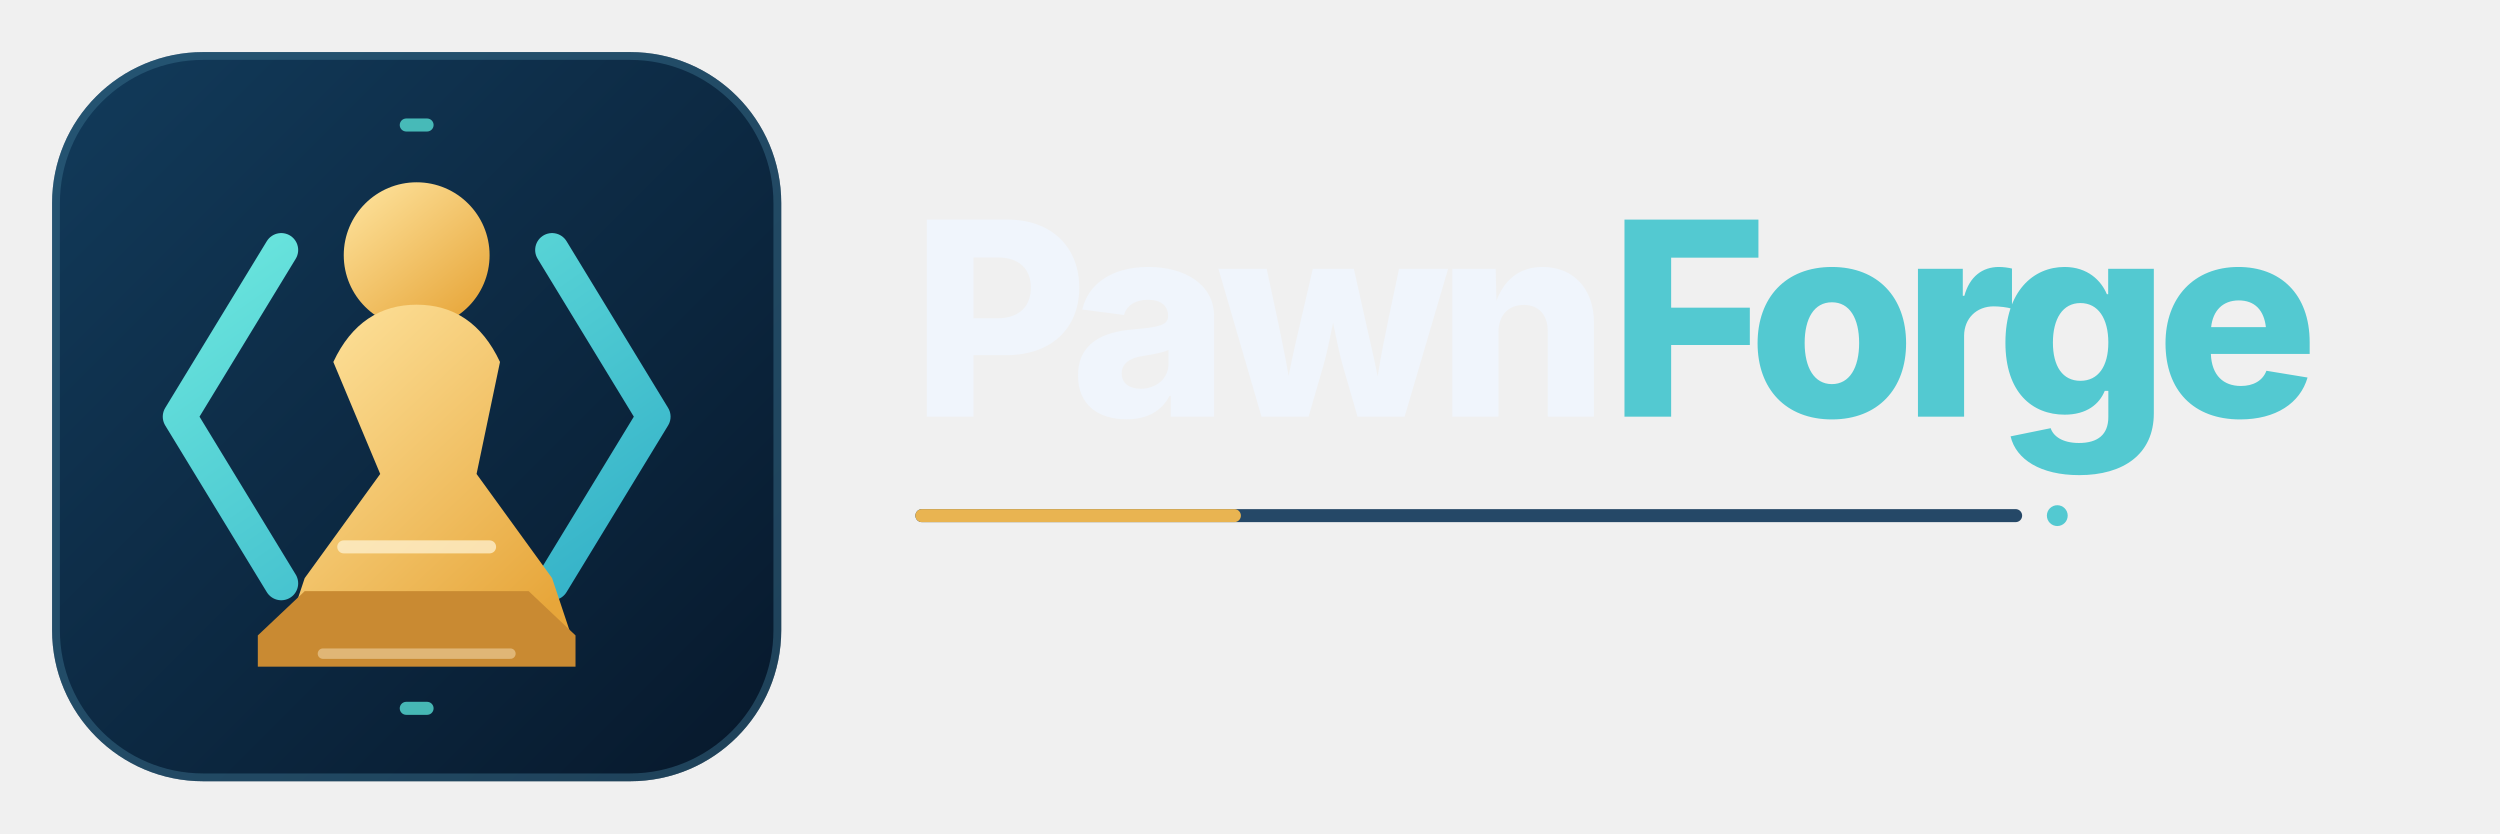
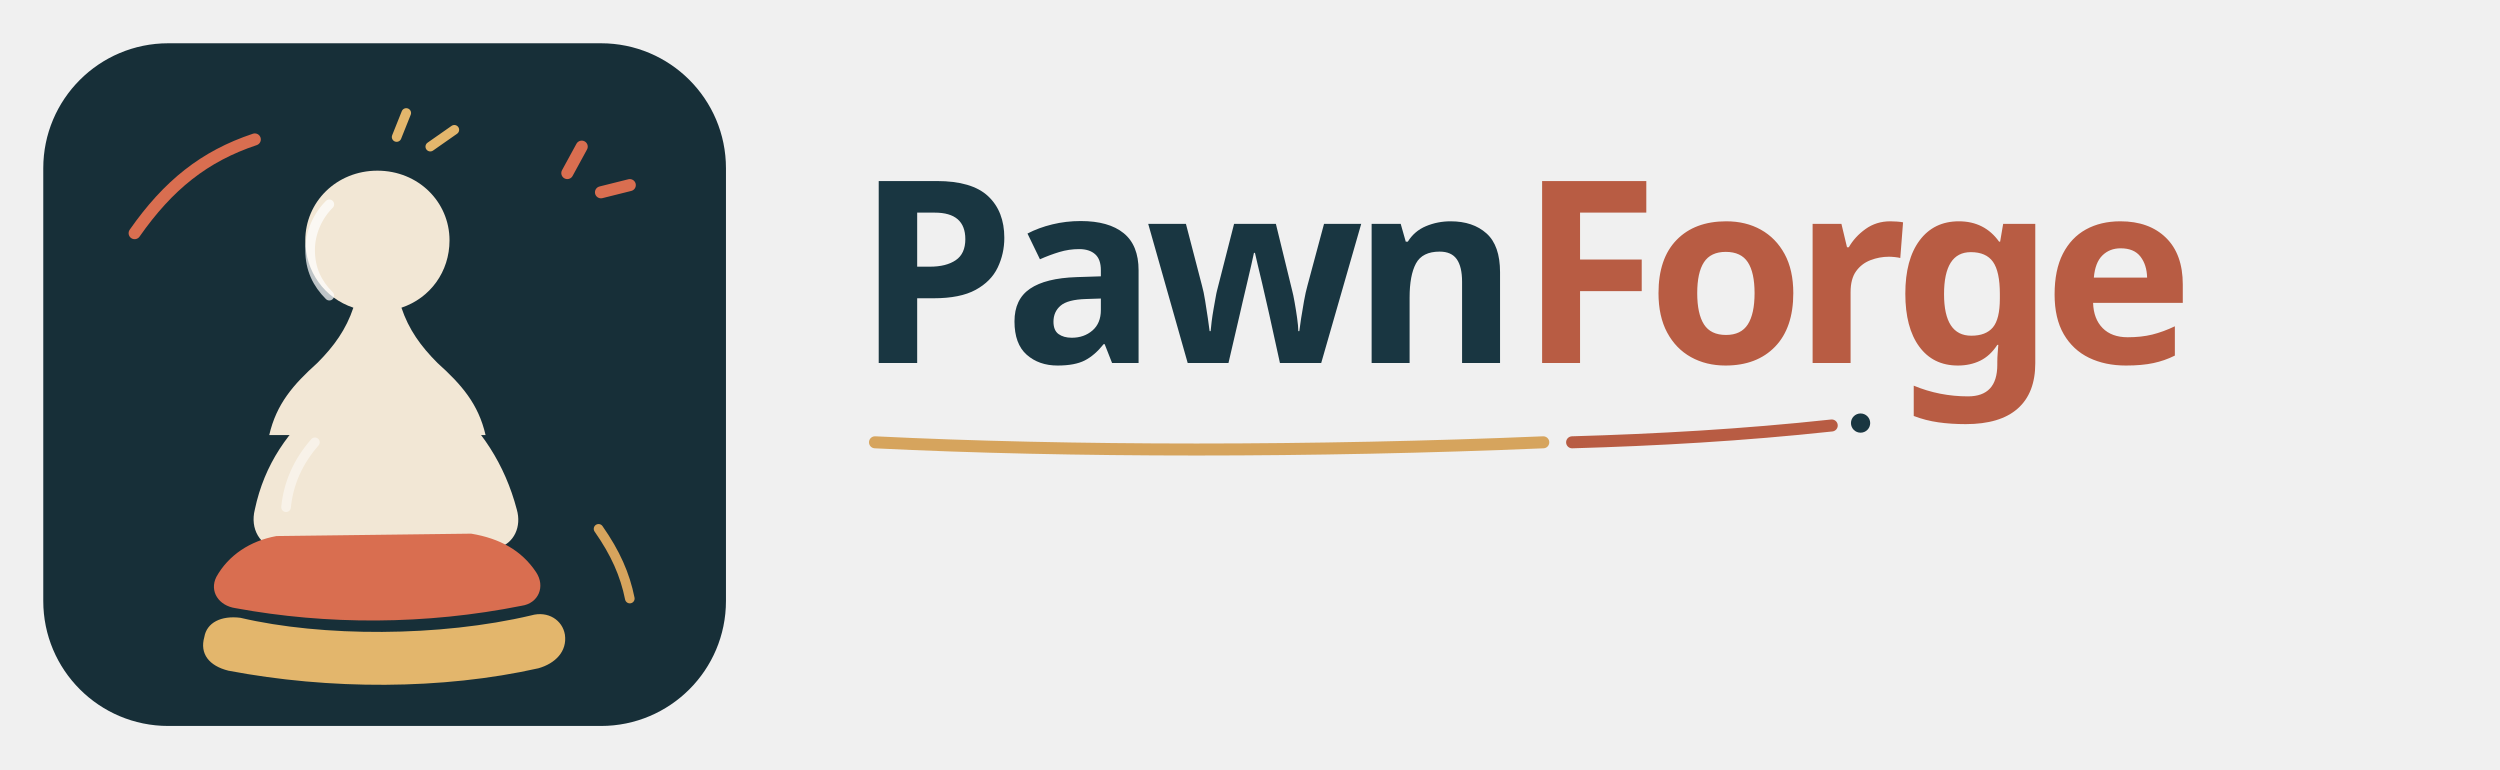
- <svg xmlns="http://www.w3.org/2000/svg" width="960" height="320" viewBox="0 0 960 320" role="img" aria-labelledby="title desc">
-   <defs>
-     <linearGradient id="tile" x1="0" y1="0" x2="1" y2="1">
-       <stop offset="0" stop-color="#123B5B" />
-       <stop offset="1" stop-color="#07182B" />
-     </linearGradient>
-     <linearGradient id="gold" x1="0" y1="0" x2="0.8" y2="1">
-       <stop offset="0" stop-color="#FFE6A2" />
-       <stop offset="1" stop-color="#E7A63A" />
-     </linearGradient>
-     <linearGradient id="cyan" x1="0" y1="0" x2="1" y2="1">
-       <stop offset="0" stop-color="#6CE7DE" />
-       <stop offset="1" stop-color="#32AFC7" />
-     </linearGradient>
-   </defs>
-   <g transform="translate(20 20)">
-     <rect width="280" height="280" rx="58" fill="url(#tile)" />
-     <rect x="1.5" y="1.5" width="277" height="277" rx="56.5" fill="none" stroke="#3C7590" stroke-opacity=".45" stroke-width="3" />
-     <path d="M88 76 49 140l39 64M192 76l39 64-39 64" fill="none" stroke="url(#cyan)" stroke-width="13" stroke-linecap="round" stroke-linejoin="round" />
-     <circle cx="140" cy="78" r="28" fill="url(#gold)" />
-     <path d="M108 119c7-15 18-22 32-22s25 7 32 22l-9 43 29 40 8 24H89l8-24 29-40z" fill="url(#gold)" />
-     <path d="M97 207h86l18 17v12H79v-12z" fill="#C98A32" />
-     <path d="M112 190h56" stroke="#FFF4D5" stroke-width="5" stroke-linecap="round" opacity=".72" />
-     <path d="M104 231h72" stroke="#FFF4D5" stroke-width="4" stroke-linecap="round" opacity=".42" />
-     <path d="M136 28h8M136 252h8" stroke="#55DCD3" stroke-width="5" stroke-linecap="round" opacity=".8" />
+ <svg xmlns="http://www.w3.org/2000/svg" width="1040" height="320" viewBox="0 0 1040 320" role="img" aria-labelledby="title desc">
+   <g transform="translate(18 18)">
+     <rect width="284" height="284" rx="52" fill="#172F38" />
+     <path d="M38 79c14-20 29-32 50-39" fill="none" stroke="#D96E50" stroke-width="5" stroke-linecap="round" />
+     <path d="M231 202c7 10 11 19 13 29" fill="none" stroke="#D6A45D" stroke-width="4" stroke-linecap="round" />
+     <path d="M218 54l6-11m8 19 12-3" fill="none" stroke="#D96E50" stroke-width="5" stroke-linecap="round" />
+     <path d="M139 53c-17 0-30 13-30 29 0 13 8 24 20 28-3 9-8 16-15 23-10 9-17 17-20 30h90c-3-13-10-21-20-30-7-7-12-14-15-23 12-4 20-15 20-28 0-16-13-29-30-29z" fill="#F2E7D5" />
+     <path d="M116 149c-14 12-24 26-28 45-2 8 2 15 10 17 14 4 27 6 42 6 17 0 34-2 49-7 7-2 10-9 8-16-5-19-15-34-29-46" fill="#F2E7D5" />
+     <path d="M97 205c-11 2-20 8-25 17-3 6 1 12 8 13 38 7 79 7 119-1 7-1 10-8 6-14-6-9-15-14-27-16" fill="#D96E50" />
+     <path d="M82 239c34 8 83 8 121-1 7-2 13 2 14 8 1 7-4 12-11 14-40 9-87 9-129 1-8-2-12-7-10-14 1-6 7-9 15-8z" fill="#E3B66C" />
+     <path d="M119 67c-5 5-8 12-8 19 0 8 3 14 8 19" fill="none" stroke="#FFFFFF" stroke-opacity=".72" stroke-width="4" stroke-linecap="round" />
+     <path d="M113 166c-7 8-11 17-12 27" fill="none" stroke="#FFFFFF" stroke-opacity=".48" stroke-width="4" stroke-linecap="round" />
+     <path d="M147 39l4-10m10 14 10-7" fill="none" stroke="#E3B66C" stroke-width="4" stroke-linecap="round" />
  </g>
-   <g transform="translate(350 0)">
-     <text x="0" y="160" font-family="Inter,Manrope,Segoe UI,Arial,sans-serif" font-size="104" font-weight="760" letter-spacing="-5" fill="#F0F5FC">Pawn<tspan fill="#53C9D1">Forge</tspan>
+   <g transform="translate(356 0)">
+     <text x="0" y="151" font-family="Trebuchet MS, Avenir Next, Segoe UI, sans-serif" font-size="106" font-weight="700" letter-spacing="-5" fill="#193641">Pawn<tspan fill="#B85C43">Forge</tspan>
    </text>
-     <path d="M4 198h420" stroke="#254867" stroke-width="5" stroke-linecap="round" />
-     <path d="M4 198h120" stroke="#E9B451" stroke-width="5" stroke-linecap="round" />
-     <circle cx="440" cy="198" r="4" fill="#53C9D1" />
+     <path d="M8 184c81 4 183 4 278 0" fill="none" stroke="#D6A45D" stroke-width="5" stroke-linecap="round" />
+     <path d="M298 184c35-1 71-3 108-7" fill="none" stroke="#B85C43" stroke-width="5" stroke-linecap="round" />
+     <circle cx="418" cy="176" r="4" fill="#193641" />
  </g>
</svg>
